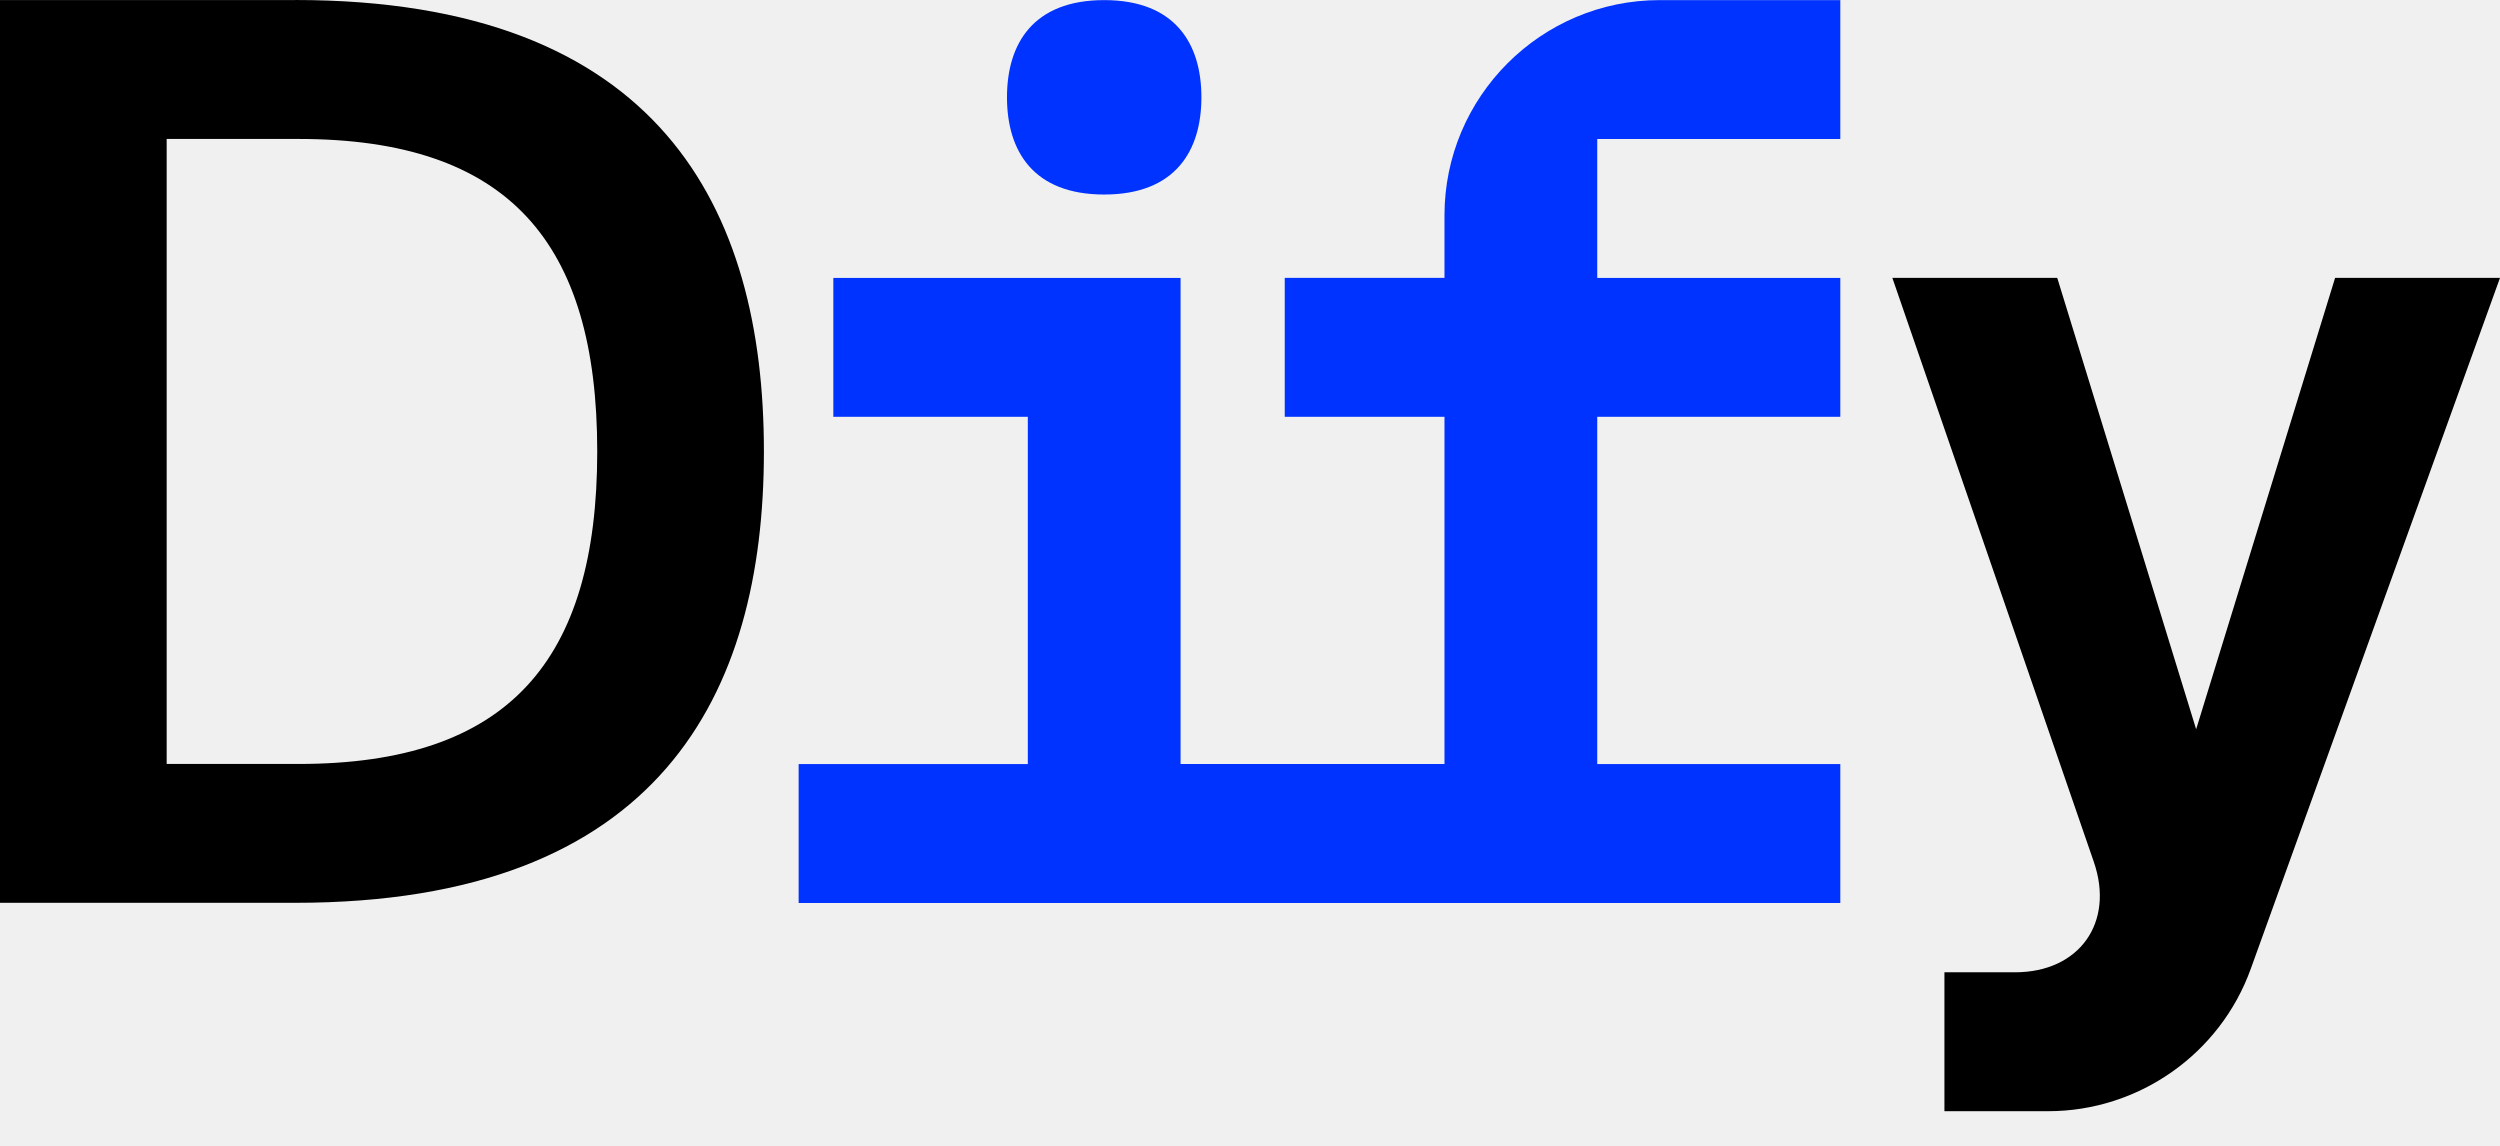
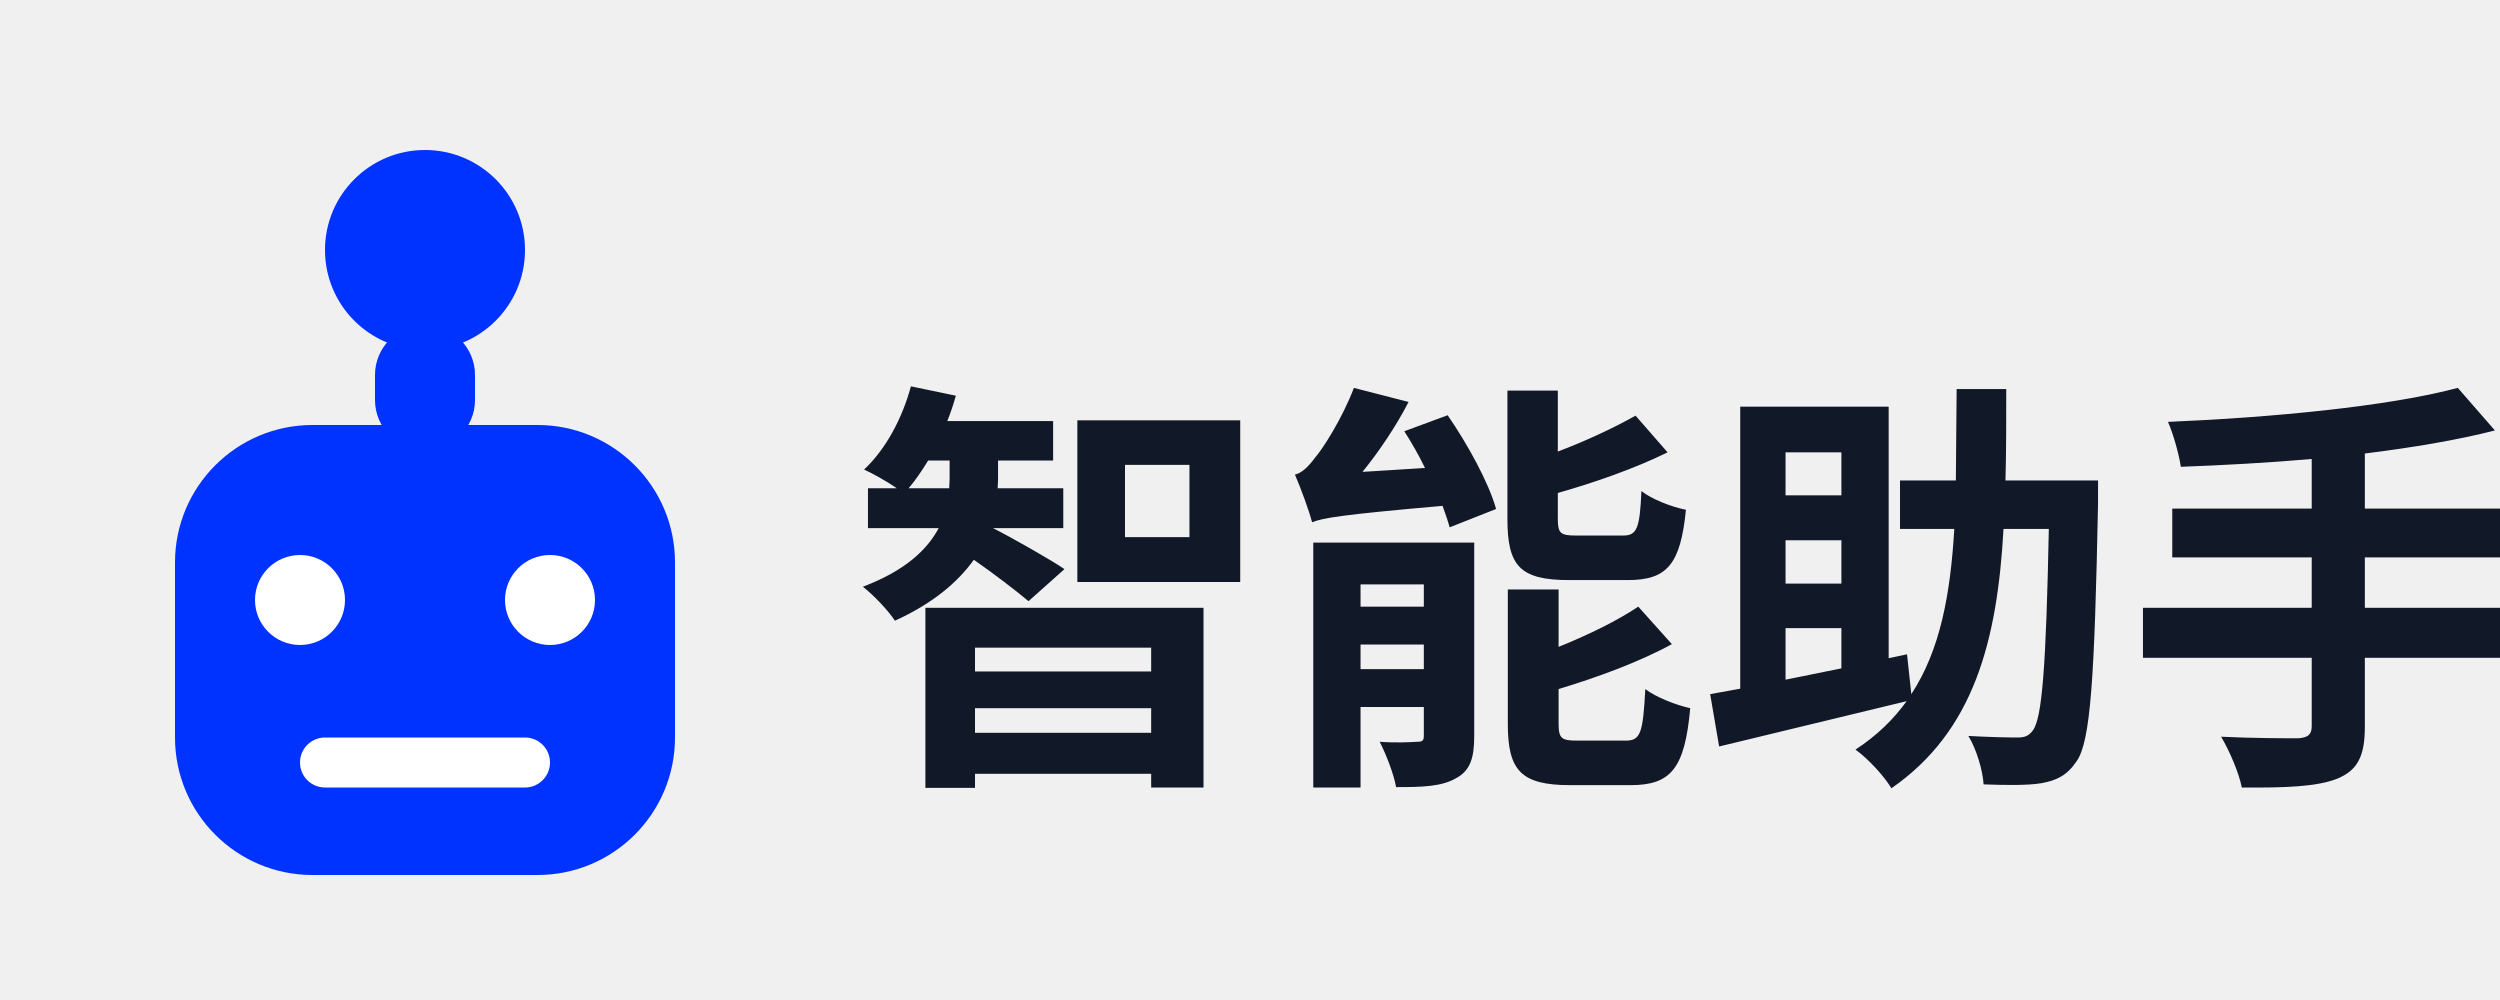
- <svg xmlns="http://www.w3.org/2000/svg" width="48" height="22" viewBox="0 0 48 22" fill="none">
-   <g id="White=False">
-     <g id="if">
-       <path d="M21.2 3.735C22.563 3.735 23.067 2.899 23.067 1.868C23.067 0.837 22.562 0.002 21.2 0.002C19.838 0.002 19.334 0.837 19.334 1.868C19.334 2.899 19.838 3.735 21.2 3.735Z" fill="#0033FF" />
-       <path d="M27.734 4.134V5.335H24.667V8.002H27.734V14.669H22.667V5.336H16V8.003H19.734V14.67H15.334V17.337H35.334V14.67H30.667V8.003H35.334V5.336H30.667V2.669H35.334V0.002H31.867C29.588 0.002 27.734 1.856 27.734 4.135V4.134Z" fill="#0033FF" />
-     </g>
-     <g id="Dy">
-       <path d="M5.667 0.001H0V17.334H5.667C12.667 17.334 14.667 13.334 14.667 8.667C14.667 4 12.667 0 5.667 0V0.001ZM5.734 14.668H3.2V2.668H5.734C9.758 2.668 11.467 4.643 11.467 8.668C11.467 12.692 9.758 14.668 5.734 14.668Z" fill="black" />
-       <path d="M44.834 5.335L42.166 14.002L39.499 5.335H36.333L40.201 16.547C40.604 17.714 39.923 18.668 38.689 18.668H37.333V21.335H39.325C41.063 21.335 42.627 20.236 43.215 18.601L48 5.335H44.834Z" fill="black" />
-     </g>
-   </g>
+ <svg xmlns="http://www.w3.org/2000/svg" width="100" height="40" viewBox="0 0 100 40">
+   <defs>
+     <style>
+       .assistant-text { font-family: "Noto Sans CJK SC", "PingFang SC", "Microsoft YaHei", sans-serif; font-weight: 700; }
+     </style>
+   </defs>
+   <circle cx="17" cy="10" r="4" fill="#0033FF" />
+   <rect x="15" y="13" width="4" height="5" rx="2" fill="#0033FF" />
+   <rect x="7" y="17" width="20" height="18" rx="5.5" fill="#0033FF" />
+   <circle cx="12" cy="24" r="1.8" fill="#FFFFFF" />
+   <circle cx="22" cy="24" r="1.8" fill="#FFFFFF" />
+   <rect x="12" y="29.5" width="10" height="2" rx="1" fill="#FFFFFF" />
+   <text x="34" y="30" class="assistant-text" font-size="17" fill="#111827">智能助手</text>
</svg>
